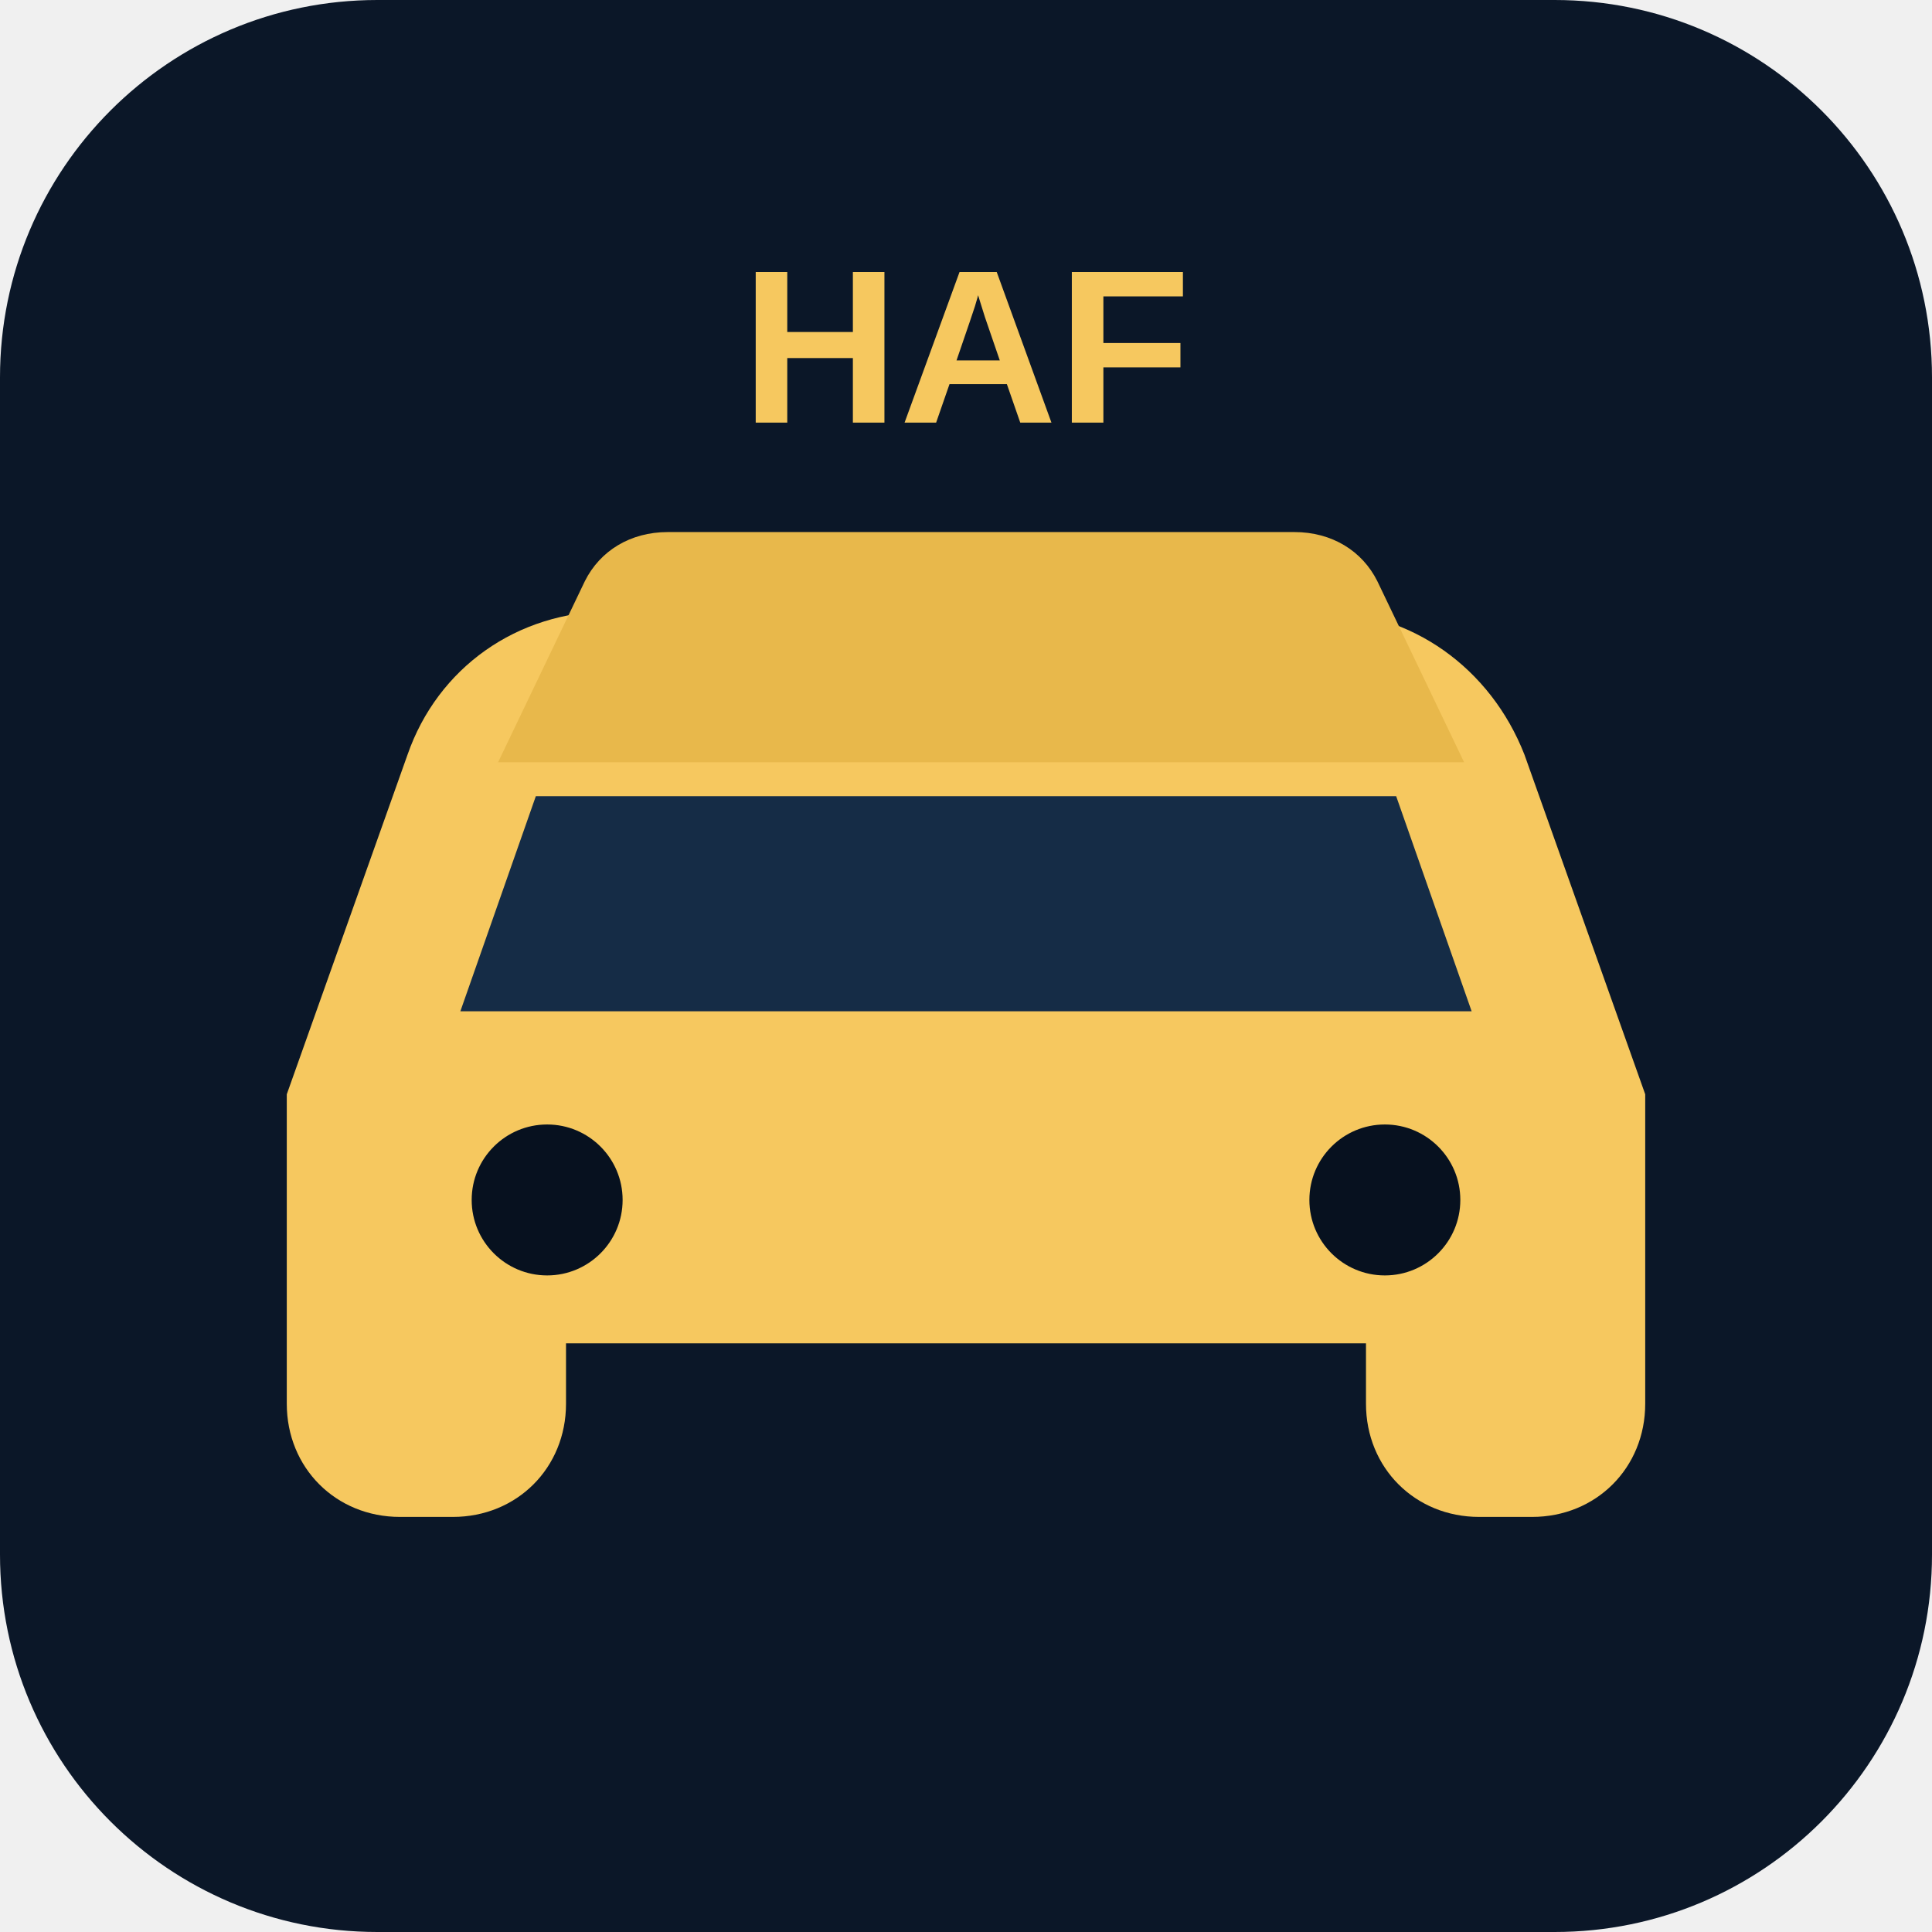
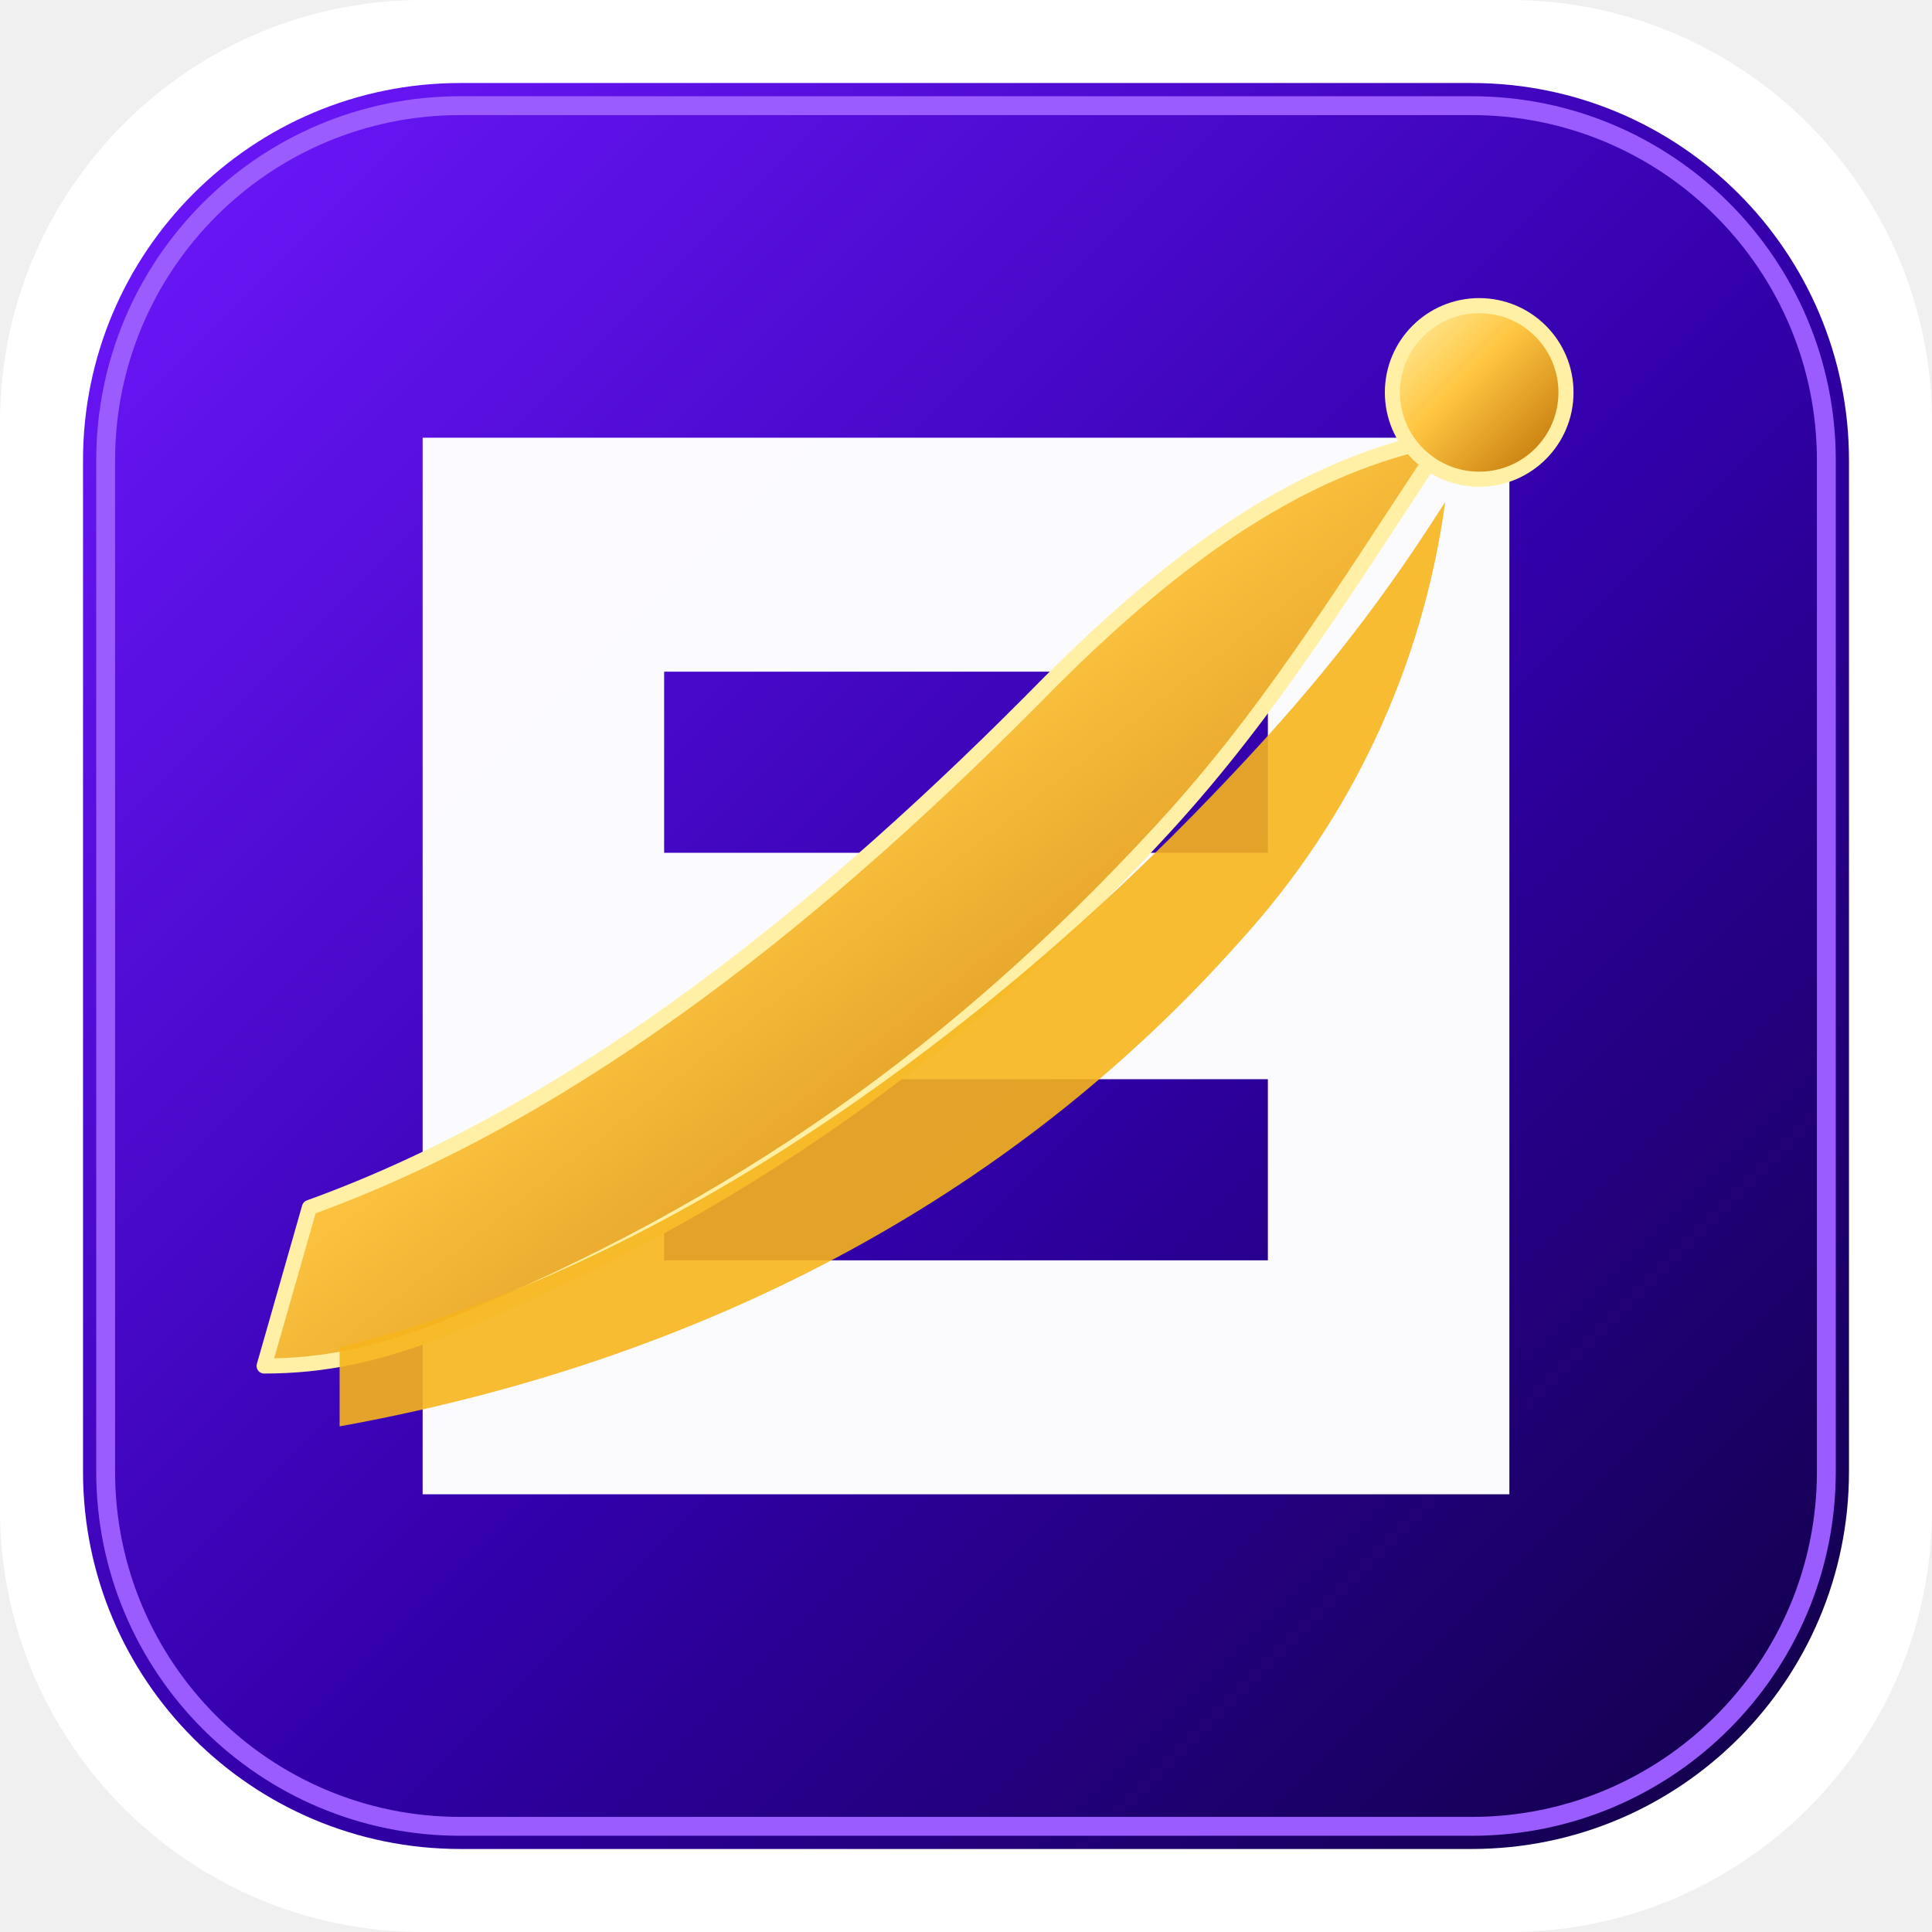
<svg xmlns="http://www.w3.org/2000/svg" viewBox="0 0 512 512">
-   <rect width="512" height="512" rx="100" fill="#0b1728" />
-   <path d="M76 290l32-90c8-23 29-38 54-38h188c24 0 45 15 54 38l32 90v82c0 17-13 30-30 30h-14c-17 0-30-13-30-30v-16H150v16c0 17-13 30-30 30h-14c-17 0-30-13-30-30z" fill="#f6c85f" />
-   <path d="M132 202h256l-23-48c-4-8-12-13-22-13H177c-10 0-18 5-22 13z" fill="#e8b84b" />
-   <path d="M122 268h268l-20-57H142z" fill="#152c46" />
-   <circle cx="145" cy="318" r="25" fill="#07111f" stroke="#f6c85f" stroke-width="10" />
-   <circle cx="367" cy="318" r="25" fill="#07111f" stroke="#f6c85f" stroke-width="10" />
-   <text x="256" y="112" font-family="Arial,sans-serif" font-size="58" font-weight="800" text-anchor="middle" fill="#f6c85f">HAF</text>
+   <defs>
+     <linearGradient id="p" x1="0" y1="0" x2="1" y2="1">
+       <stop stop-color="#6f18ff" />
+       <stop offset=".55" stop-color="#3100a8" />
+       <stop offset="1" stop-color="#100044" />
+     </linearGradient>
+     <linearGradient id="g" x1="0" y1="0" x2="1" y2="1">
+       <stop stop-color="#fff1a8" />
+       <stop offset=".42" stop-color="#ffc642" />
+       <stop offset="1" stop-color="#b86a00" />
+     </linearGradient>
+     <filter id="s" x="-30%" y="-30%" width="160%" height="160%">
+       <feGaussianBlur stdDeviation="8" />
+     </filter>
+   </defs>
+   <rect width="512" height="512" rx="112" fill="#fff" />
+   <rect x="22" y="22" width="468" height="468" rx="100" fill="url(#p)" />
+   <rect x="28" y="28" width="456" height="456" rx="94" fill="none" stroke="#9b5cff" stroke-width="5" />
+   <path d="M112 116h64v280h-64zM336 116h64v280h-64zM176 116h160v62H176zM176 226h160v60H176zM176 334h160v62H176z" fill="#fff" opacity=".98" />
+   <path d="M82 320C154 294 220 240 278 181c35-35 68-58 105-65-29 44-48 75-77 106-51 55-109 98-188 130-18 7-32 10-48 10z" fill="url(#g)" stroke="#fff0a5" stroke-width="4" stroke-linejoin="round" />
+   <path d="M90 357c83-20 168-80 232-147 24-25 42-47 61-77-6 44-25 84-54 116-62 70-145 112-239 129z" fill="#f6b51c" opacity=".9" />
+   <circle cx="392" cy="104" r="23" fill="url(#g)" stroke="#fff0a5" stroke-width="4" />
+   <path d="M112 432h288" stroke="url(#g)" stroke-width="8" stroke-linecap="round" />
</svg>
